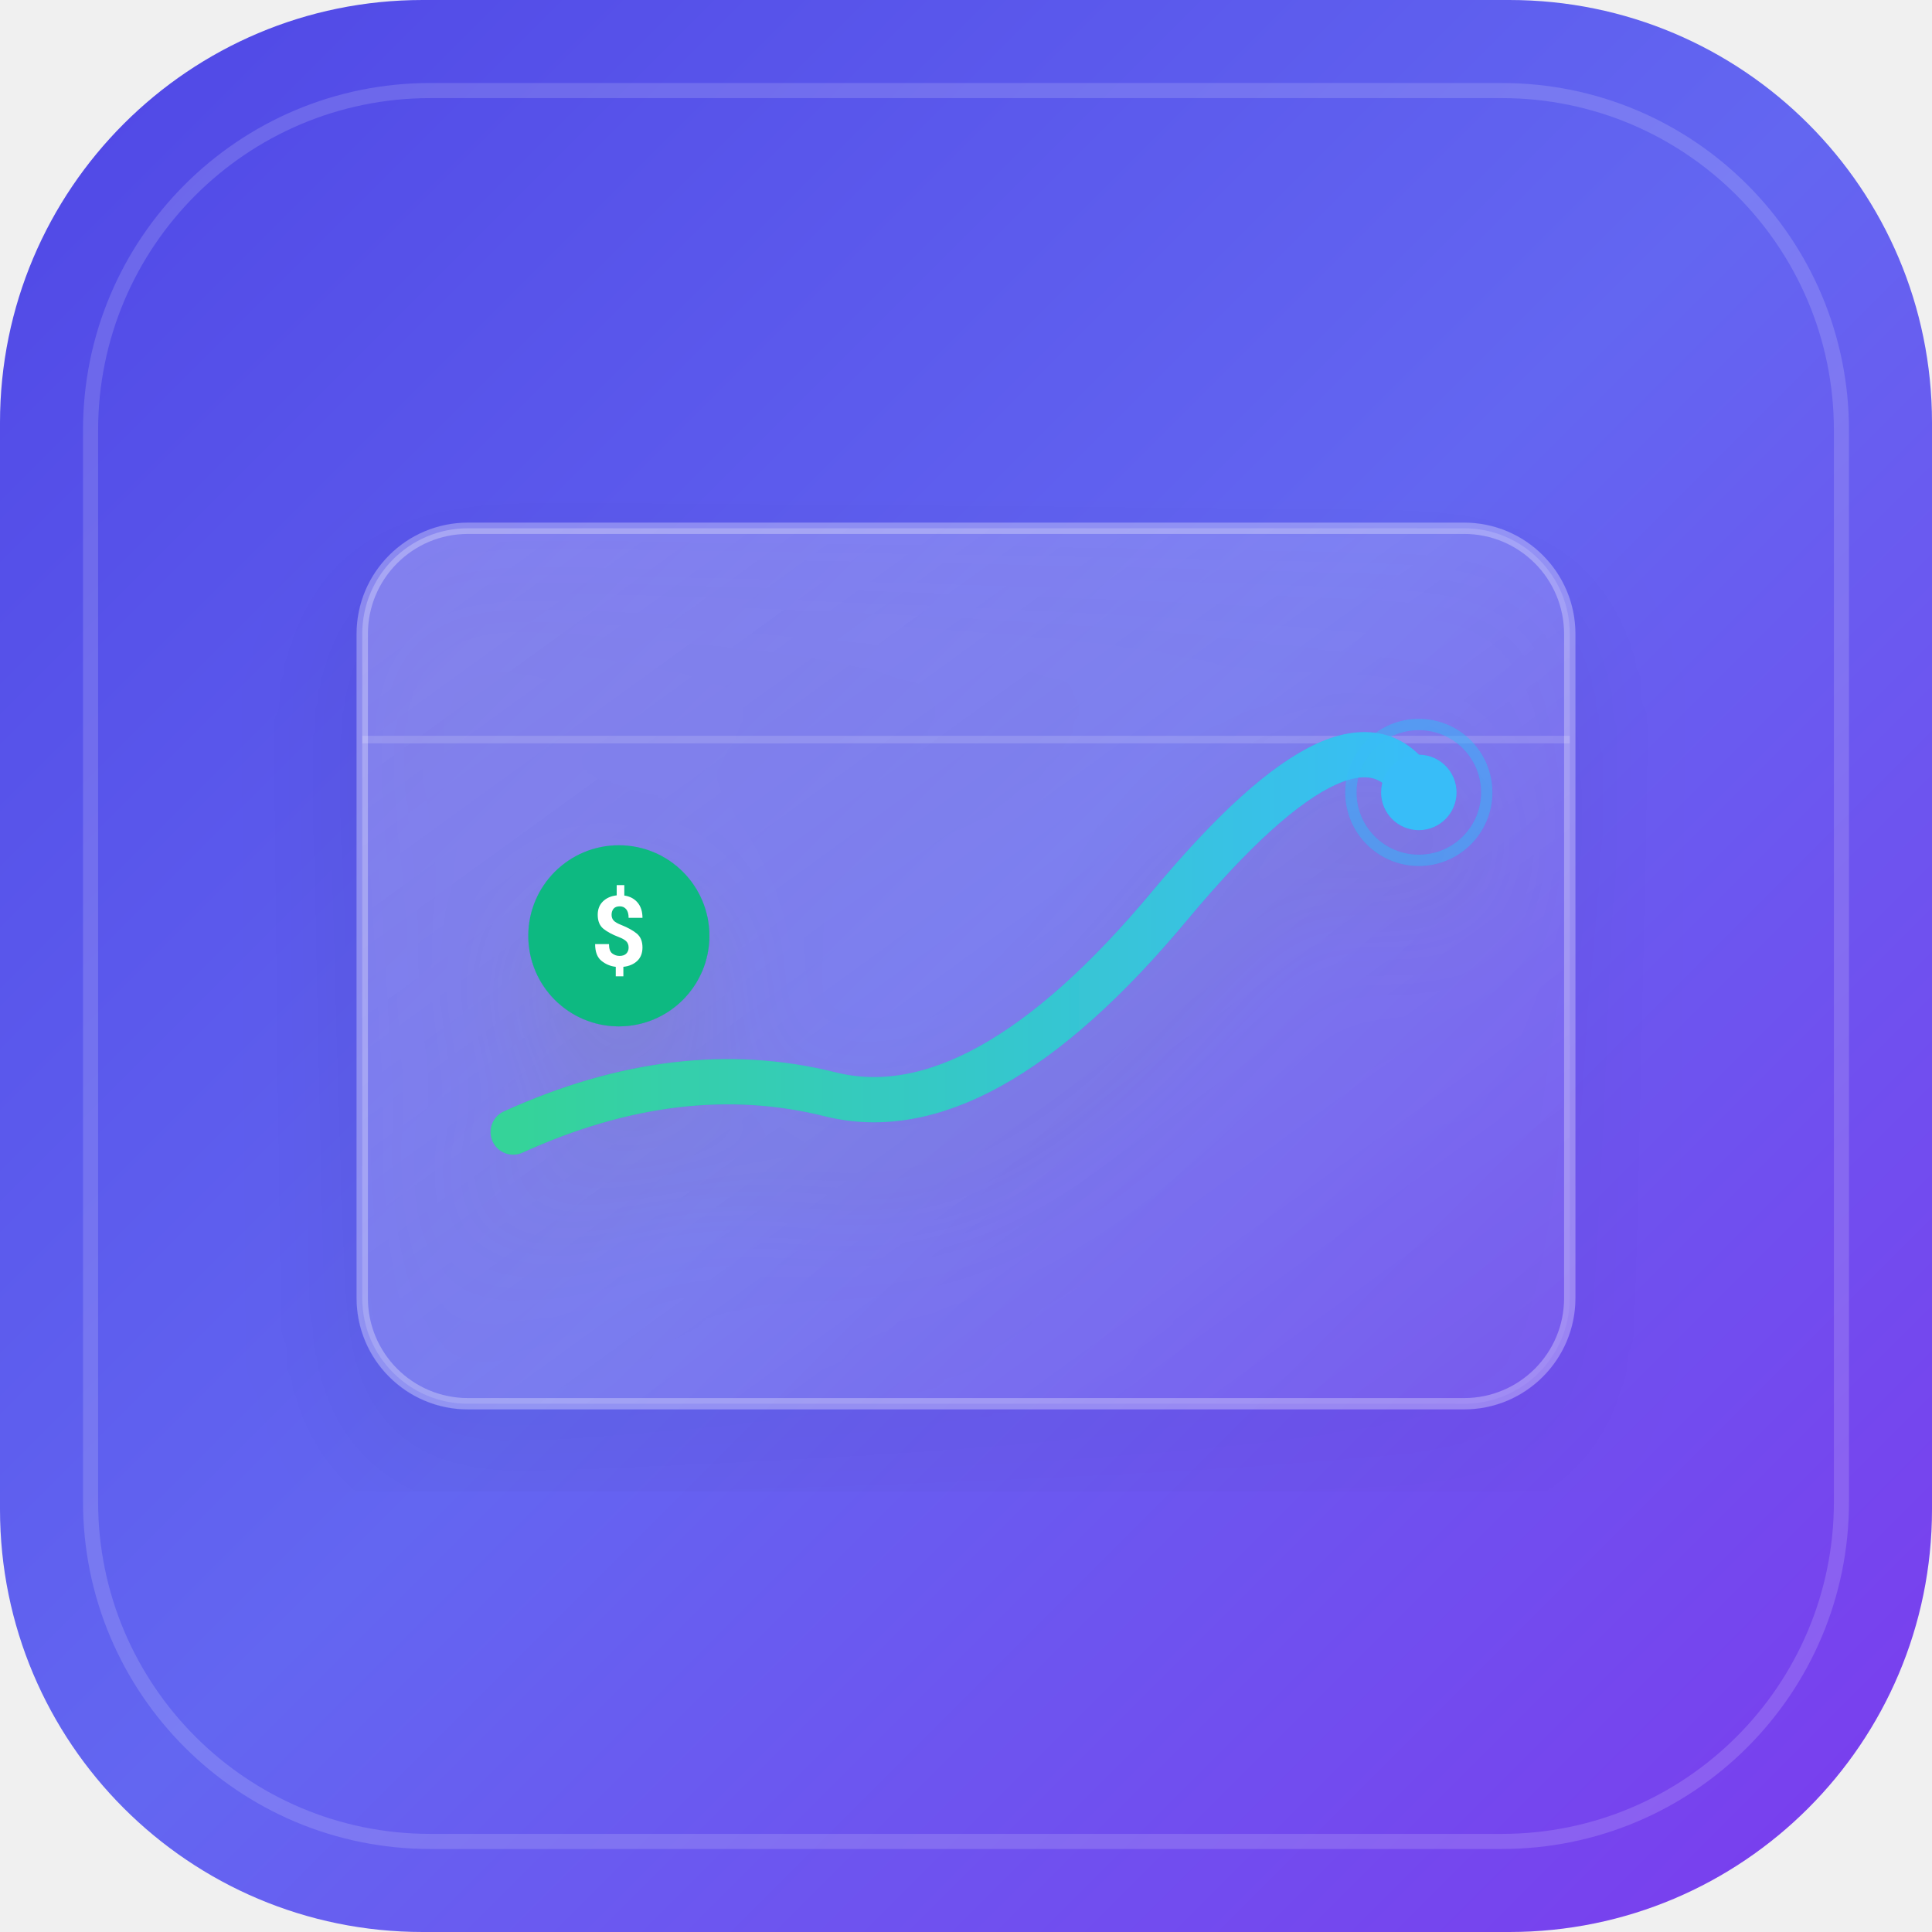
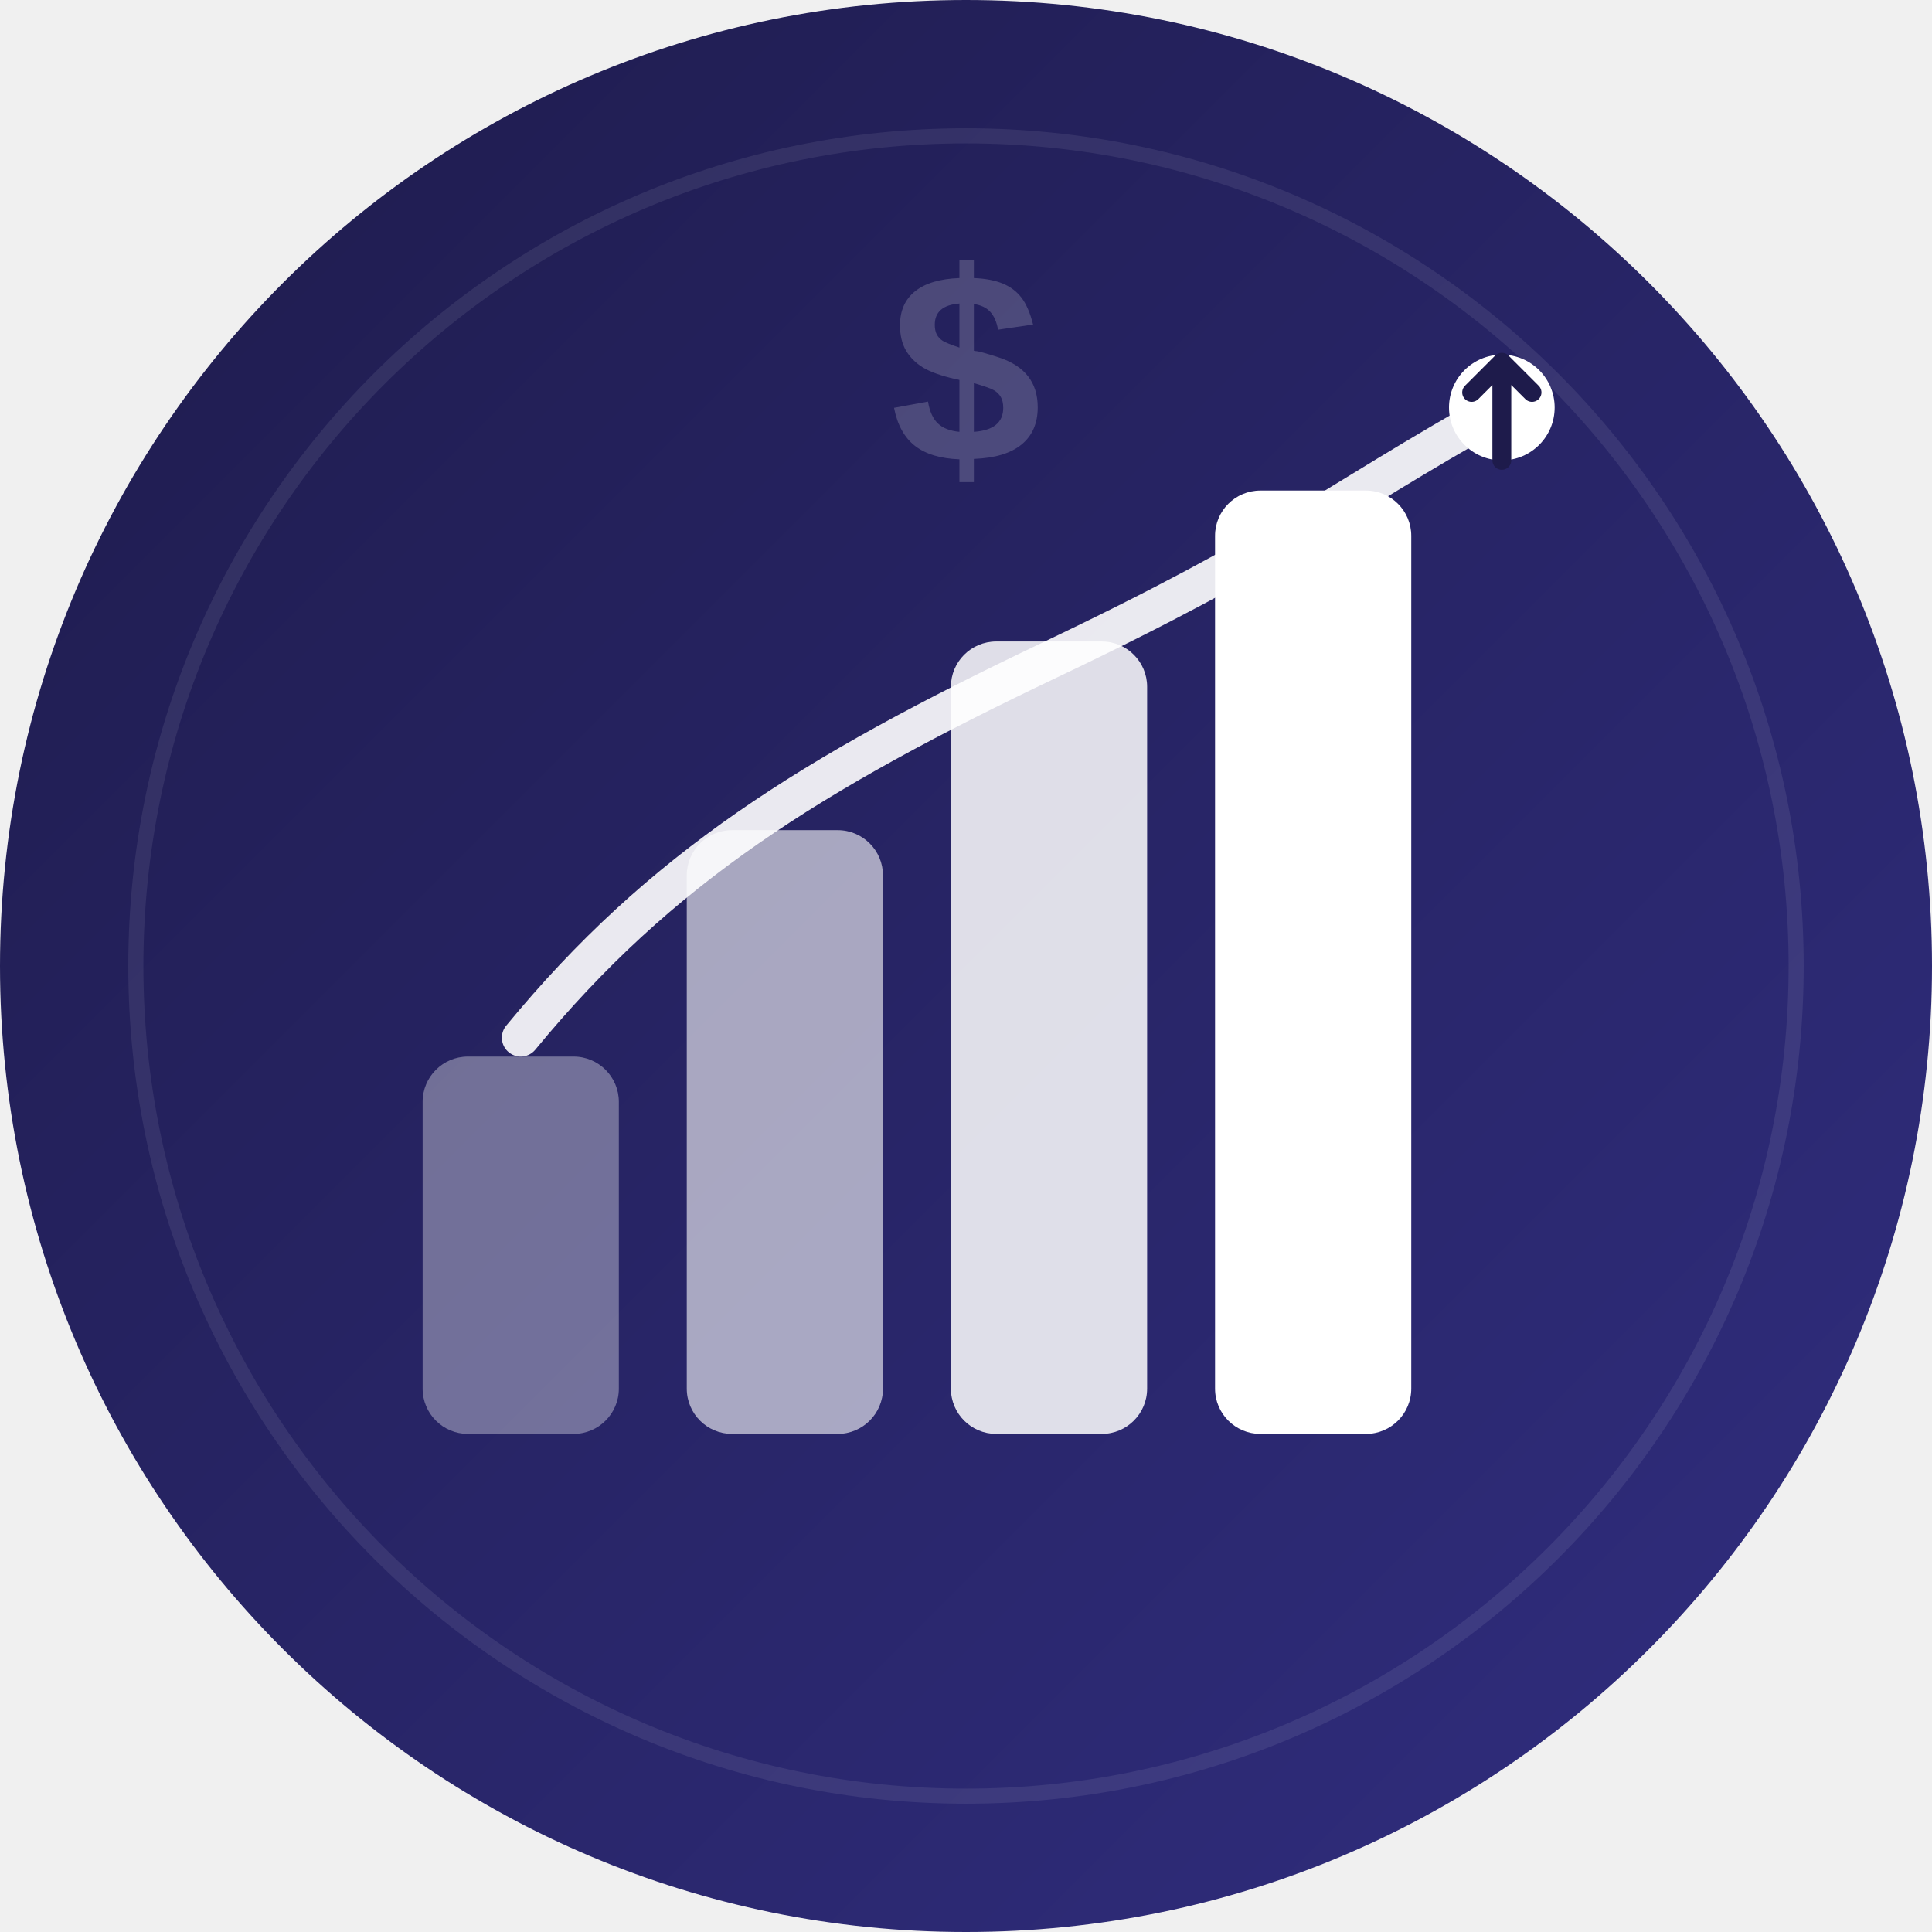
<svg xmlns="http://www.w3.org/2000/svg" viewBox="0 0 512 512" width="512" height="512">
  <defs>
-     <linearGradient id="bgGrad" x1="0%" y1="0%" x2="100%" y2="100%">
-       <stop offset="0%" stop-color="#4f46e5" />
-       <stop offset="50%" stop-color="#6366f1" />
-       <stop offset="100%" stop-color="#7c3aed" />
+     <linearGradient id="bg" x1="0%" y1="0%" x2="100%" y2="100%">
+       <stop offset="0%" stop-color="#1e1b4b" />
+       <stop offset="100%" stop-color="#312e81" />
    </linearGradient>
-     <linearGradient id="cardGrad" x1="0%" y1="0%" x2="100%" y2="100%">
-       <stop offset="0%" stop-color="#ffffff" stop-opacity="0.25" />
-       <stop offset="100%" stop-color="#ffffff" stop-opacity="0.05" />
+     <linearGradient id="coinGrad" x1="0%" y1="0%" x2="100%" y2="100%">
+       <stop offset="0%" stop-color="#ffffff" />
+       <stop offset="100%" stop-color="#c7d2fe" />
    </linearGradient>
-     <linearGradient id="chartGrad" x1="0%" y1="0%" x2="100%" y2="0%">
-       <stop offset="0%" stop-color="#34d399" />
-       <stop offset="100%" stop-color="#38bdf8" />
-     </linearGradient>
-     <filter id="shadow" x="-10%" y="-10%" width="120%" height="120%">
-       <feDropShadow dx="0" dy="16" stdDeviation="16" flood-color="#000000" flood-opacity="0.3" />
+     <filter id="glow">
+       <feGaussianBlur stdDeviation="6" result="blur" />
+       <feComposite in="SourceGraphic" in2="blur" operator="over" />
    </filter>
  </defs>
-   <rect width="512" height="512" rx="112" fill="url(#bgGrad)" />
-   <rect x="24" y="24" width="464" height="464" rx="90" fill="none" stroke="#ffffff" stroke-opacity="0.15" stroke-width="4" />
-   <g filter="url(#shadow)">
-     <rect x="96" y="140" width="320" height="232" rx="28" fill="url(#cardGrad)" stroke="#ffffff" stroke-opacity="0.3" stroke-width="3" />
-     <path d="M 96 196 L 416 196" stroke="#ffffff" stroke-opacity="0.15" stroke-width="2" />
-     <path d="M 136 300 Q 180 280, 220 290 T 310 240 T 376 210" fill="none" stroke="url(#chartGrad)" stroke-width="12" stroke-linecap="round" stroke-linejoin="round" />
-     <circle cx="376" cy="210" r="10" fill="#38bdf8" />
-     <circle cx="376" cy="210" r="18" fill="none" stroke="#38bdf8" stroke-opacity="0.5" stroke-width="3" />
-     <g transform="translate(136, 220)">
-       <circle cx="28" cy="28" r="24" fill="#10b981" />
-       <text x="28" y="36" font-family="-apple-system, BlinkMacSystemFont, 'Segoe UI', Roboto, sans-serif" font-size="26" font-weight="bold" fill="#ffffff" text-anchor="middle">$</text>
-     </g>
-   </g>
+   <circle cx="256" cy="256" r="256" fill="url(#bg)" />
+   <circle cx="256" cy="256" r="220" fill="none" stroke="#ffffff" stroke-opacity="0.08" stroke-width="4" />
+   <rect x="112" y="280" width="52" height="100" rx="12" fill="#ffffff" fill-opacity="0.35" />
+   <rect x="182" y="220" width="52" height="160" rx="12" fill="#ffffff" fill-opacity="0.6" />
+   <rect x="252" y="170" width="52" height="210" rx="12" fill="#ffffff" fill-opacity="0.85" />
+   <rect x="322" y="130" width="52" height="250" rx="12" fill="#ffffff" />
+   <path d="M 138 275 C 175 230, 215 205, 278 175 S 350 135, 398 108" fill="none" stroke="#ffffff" stroke-width="10" stroke-linecap="round" stroke-linejoin="round" stroke-opacity="0.9" />
+   <circle cx="398" cy="108" r="14" fill="#ffffff" />
+   <path d="M 398 122 L 398 96 M 390 104 L 398 96 L 406 104" stroke="#1e1b4b" stroke-width="5" stroke-linecap="round" stroke-linejoin="round" fill="none" />
+   <text x="256" y="102" font-family="-apple-system, 'Helvetica Neue', Arial, sans-serif" font-size="72" font-weight="900" fill="#ffffff" fill-opacity="0.18" text-anchor="middle" dominant-baseline="middle">$</text>
</svg>
